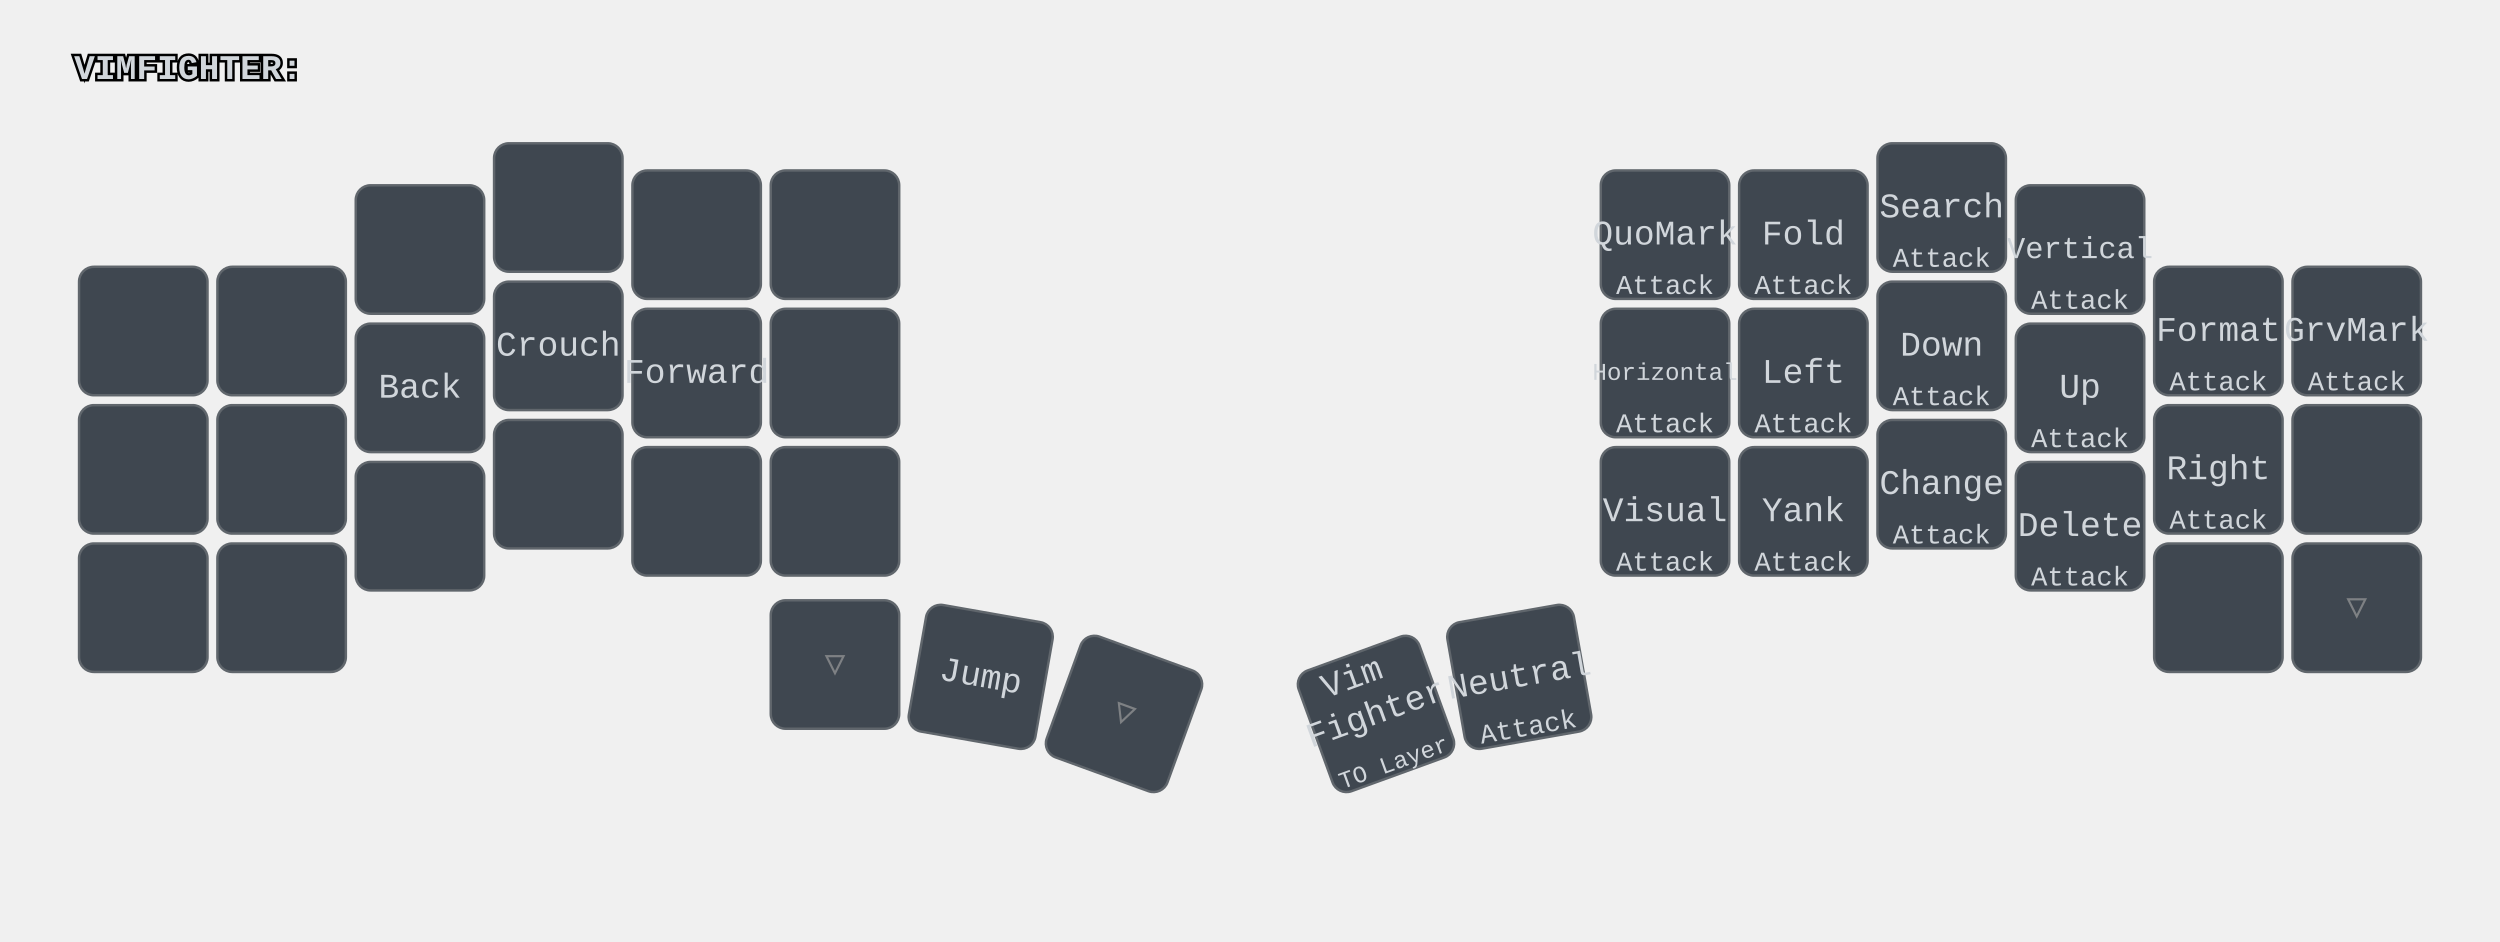
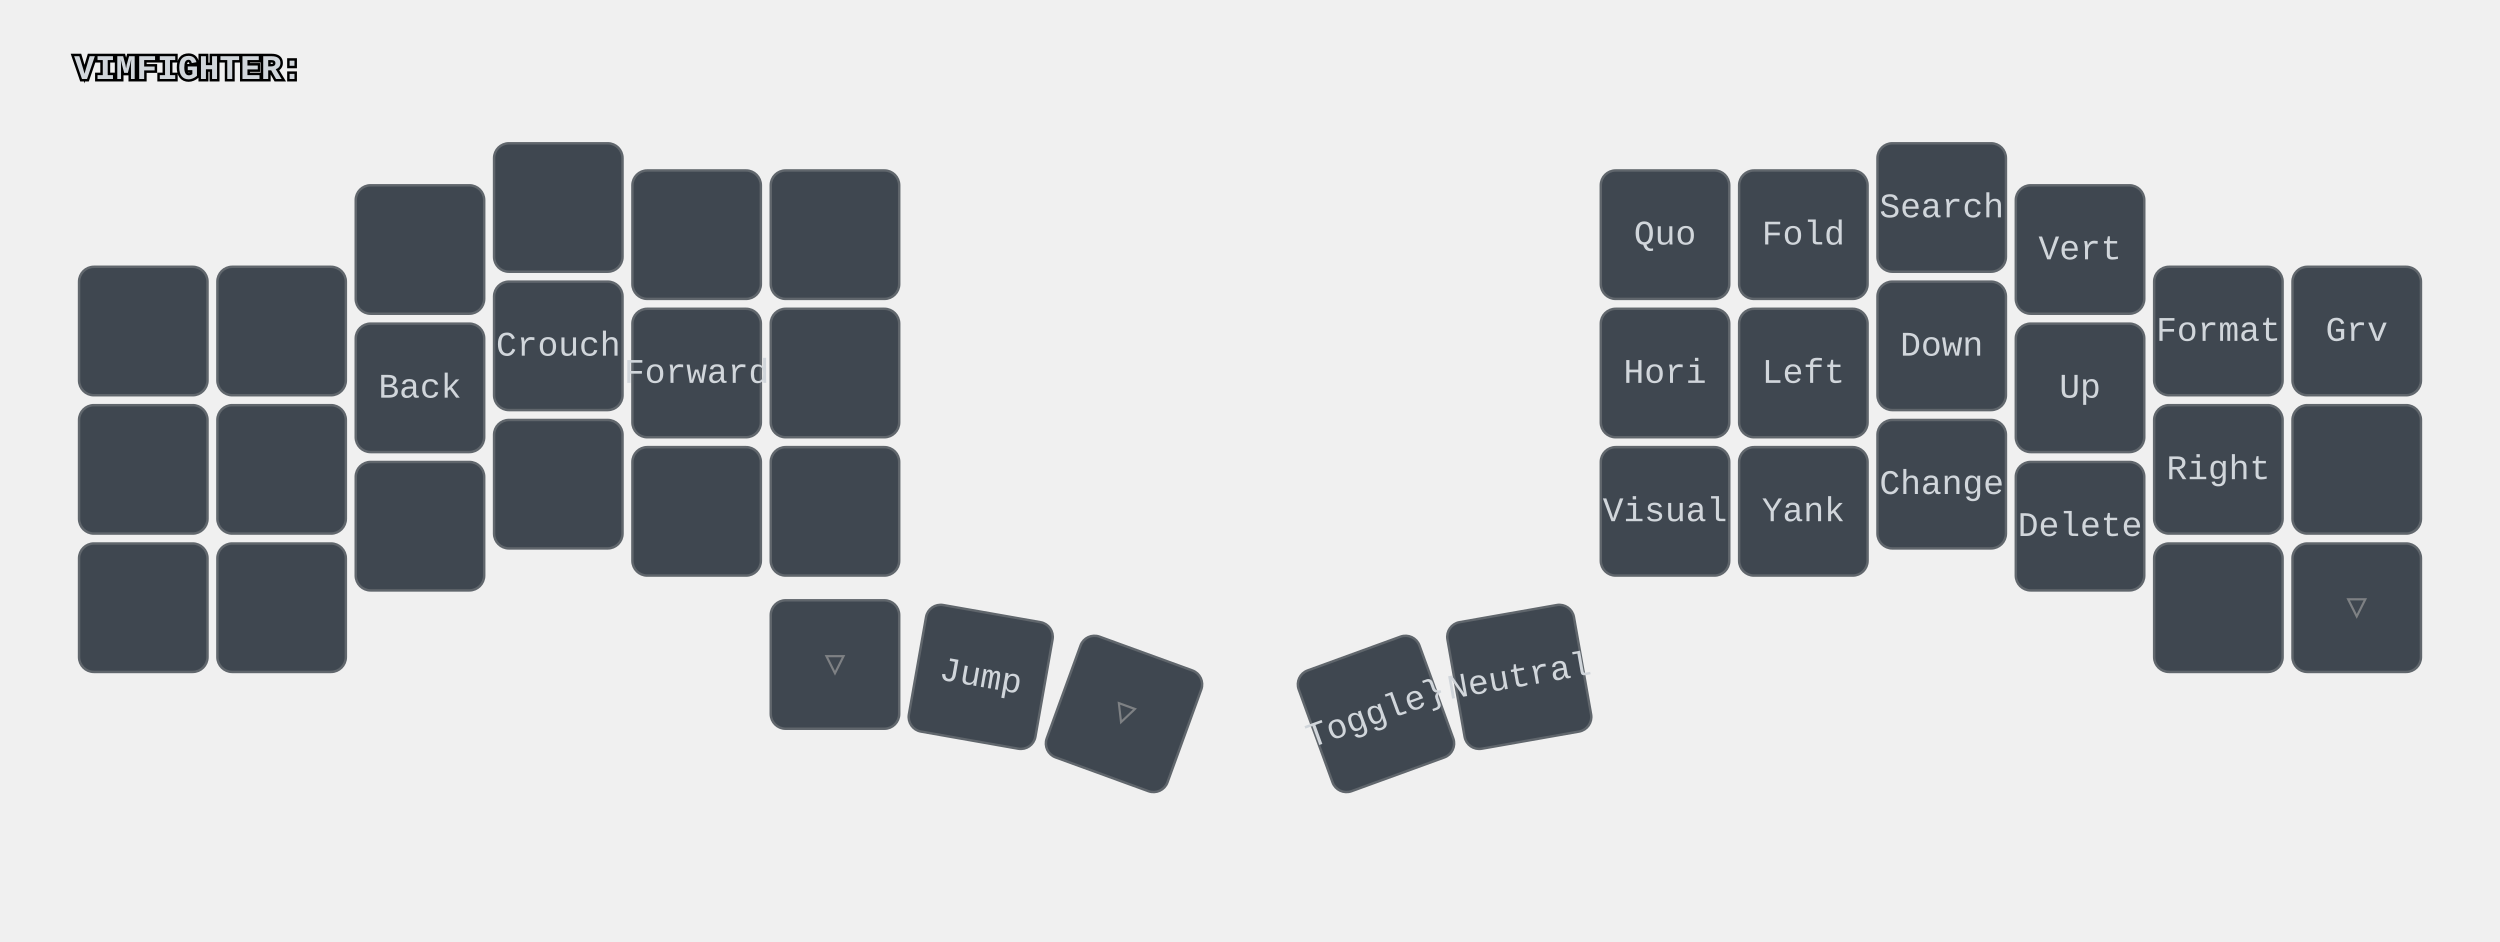
<svg xmlns="http://www.w3.org/2000/svg" width="1012" height="381" viewBox="0 0 1012 381" class="keymap">
  <defs>/* start glyphs */
<svg id="mdi:arrow-bottom-left">
      <svg id="mdi-arrow-bottom-left" viewBox="0 0 24 24">
        <path d="M19,6.41L17.59,5L7,15.59V9H5V19H15V17H8.41L19,6.41Z" />
      </svg>
    </svg>
    <svg id="mdi:arrow-bottom-right">
      <svg id="mdi-arrow-bottom-right" viewBox="0 0 24 24">
        <path d="M5,6.41L6.41,5L17,15.59V9H19V19H9V17H15.59L5,6.41Z" />
      </svg>
    </svg>
    <svg id="mdi:arrow-left">
      <svg id="mdi-arrow-left" viewBox="0 0 24 24">
        <path d="M20,11V13H8L13.5,18.5L12.08,19.92L4.16,12L12.08,4.08L13.5,5.5L8,11H20Z" />
      </svg>
    </svg>
    <svg id="mdi:arrow-right">
      <svg id="mdi-arrow-right" viewBox="0 0 24 24">
        <path d="M4,11V13H16L10.5,18.5L11.92,19.92L19.84,12L11.92,4.08L10.5,5.5L16,11H4Z" />
      </svg>
    </svg>
    <svg id="mdi:arrow-top-left">
      <svg id="mdi-arrow-top-left" viewBox="0 0 24 24">
        <path d="M19,17.59L17.59,19L7,8.41V15H5V5H15V7H8.41L19,17.59Z" />
      </svg>
    </svg>
    <svg id="mdi:arrow-top-right">
      <svg id="mdi-arrow-top-right" viewBox="0 0 24 24">
        <path d="M5,17.59L15.59,7H9V5H19V15H17V8.41L6.41,19L5,17.59Z" />
      </svg>
    </svg>
  </defs>/* end glyphs */
<style>/* inherit to force styles through use tags */
svg path {
    fill: inherit;
}

/* font and background color specifications */
svg.keymap {
    font-family: SFMono-Regular,Consolas,Liberation Mono,Menlo,monospace;
    font-size: 14px;
    font-kerning: normal;
    text-rendering: optimizeLegibility;
    fill: #24292e;
}

/* default key styling */
rect.key {
    fill: #f6f8fa;
    stroke: #c9cccf;
    stroke-width: 1;
}

/* default key side styling, only used is draw_key_sides is set */
rect.side {
    filter: brightness(90%);
}

/* color accent for combo boxes */
rect.combo, rect.combo-separate {
    fill: #cdf;
}

/* color accent for held keys */
rect.held, rect.combo.held {
    fill: #fdd;
}

/* color accent for ghost (optional) keys */
rect.ghost, rect.combo.ghost {
    stroke-dasharray: 4, 4;
    stroke-width: 2;
}

text {
    text-anchor: middle;
    dominant-baseline: middle;
}

/* styling for layer labels */
text.label {
    font-weight: bold;
    text-anchor: start;
    stroke: white;
    stroke-width: 2;
    paint-order: stroke;
}

/* styling for combo tap, and key hold/shifted label text */
text.combo, text.hold, text.shifted {
    font-size: 11px;
}

text.hold {
    text-anchor: middle;
    dominant-baseline: auto;
}

text.shifted {
    text-anchor: middle;
    dominant-baseline: hanging;
}

/* styling for hold/shifted label text in combo box */
text.combo.hold, text.combo.shifted {
    font-size: 8px;
}

/* lighter symbol for transparent keys */
text.trans {
    fill: #7b7e81;
}

/* styling for combo dendrons */
path.combo {
    stroke-width: 1;
    stroke: gray;
    fill: none;
}

/* Start Tabler Icons Cleanup */
/* cannot use height/width with glyphs */
.icon-tabler &gt; path {
    fill: inherit;
    stroke: inherit;
    stroke-width: 2;
}
/* hide tabler's default box */
.icon-tabler &gt; path[stroke="none"][fill="none"] {
    visibility: hidden;
}
/* End Tabler Icons Cleanup */

svg.keymap { fill: #d1d6db; }
rect.key { fill: #3f4750; }
rect.key, rect.combo { stroke: #60666c; }
rect.combo, rect.combo-separate { fill: #1f3d7a; }
rect.held, rect.combo.held { fill: #854747; }
text.label, text.footer { stroke: black; }
text.trans { fill: #7e8184; }
path.combo { stroke: #7f7f7f; }
</style>
  <g transform="translate(30, 0)" class="layer-VIMFIGHTER">
    <text x="0" y="28" class="label" id="VIMFIGHTER">VIMFIGHTER:</text>
    <g transform="translate(0, 56)">
      <g transform="translate(28, 78)" class="key keypos-0">
        <rect rx="6" ry="6" x="-26" y="-26" width="52" height="52" class="key" />
      </g>
      <g transform="translate(84, 78)" class="key keypos-1">
        <rect rx="6" ry="6" x="-26" y="-26" width="52" height="52" class="key" />
      </g>
      <g transform="translate(140, 45)" class="key keypos-2">
        <rect rx="6" ry="6" x="-26" y="-26" width="52" height="52" class="key" />
      </g>
      <g transform="translate(196, 28)" class="key keypos-3">
        <rect rx="6" ry="6" x="-26" y="-26" width="52" height="52" class="key" />
      </g>
      <g transform="translate(252, 39)" class="key keypos-4">
        <rect rx="6" ry="6" x="-26" y="-26" width="52" height="52" class="key" />
      </g>
      <g transform="translate(308, 39)" class="key keypos-5">
        <rect rx="6" ry="6" x="-26" y="-26" width="52" height="52" class="key" />
      </g>
      <g transform="translate(644, 39)" class="key keypos-6">
        <rect rx="6" ry="6" x="-26" y="-26" width="52" height="52" class="key" />
-         <text x="0" y="0" class="key tap">QuoMark</text>
-         <text x="0" y="24" class="key hold">Attack</text>
+         <text x="0" y="0" class="key tap">Quo</text>
      </g>
      <g transform="translate(700, 39)" class="key keypos-7">
        <rect rx="6" ry="6" x="-26" y="-26" width="52" height="52" class="key" />
        <text x="0" y="0" class="key tap">Fold</text>
-         <text x="0" y="24" class="key hold">Attack</text>
      </g>
      <g transform="translate(756, 28)" class="key keypos-8">
        <rect rx="6" ry="6" x="-26" y="-26" width="52" height="52" class="key" />
        <text x="0" y="0" class="key tap">Search</text>
-         <text x="0" y="24" class="key hold">Attack</text>
      </g>
      <g transform="translate(812, 45)" class="key keypos-9">
        <rect rx="6" ry="6" x="-26" y="-26" width="52" height="52" class="key" />
-         <text x="0" y="0" class="key tap">
-           <tspan style="font-size: 88%">Vertical</tspan>
-         </text>
-         <text x="0" y="24" class="key hold">Attack</text>
+         <text x="0" y="0" class="key tap">Vert</text>
      </g>
      <g transform="translate(868, 78)" class="key keypos-10">
        <rect rx="6" ry="6" x="-26" y="-26" width="52" height="52" class="key" />
        <text x="0" y="0" class="key tap">Format</text>
-         <text x="0" y="24" class="key hold">Attack</text>
      </g>
      <g transform="translate(924, 78)" class="key keypos-11">
        <rect rx="6" ry="6" x="-26" y="-26" width="52" height="52" class="key" />
-         <text x="0" y="0" class="key tap">GrvMark</text>
-         <text x="0" y="24" class="key hold">Attack</text>
+         <text x="0" y="0" class="key tap">Grv</text>
      </g>
      <g transform="translate(28, 134)" class="key keypos-12">
        <rect rx="6" ry="6" x="-26" y="-26" width="52" height="52" class="key" />
      </g>
      <g transform="translate(84, 134)" class="key keypos-13">
        <rect rx="6" ry="6" x="-26" y="-26" width="52" height="52" class="key" />
      </g>
      <g transform="translate(140, 101)" class="key keypos-14">
        <rect rx="6" ry="6" x="-26" y="-26" width="52" height="52" class="key" />
        <text x="0" y="0" class="key tap">Back</text>
      </g>
      <g transform="translate(196, 84)" class="key keypos-15">
        <rect rx="6" ry="6" x="-26" y="-26" width="52" height="52" class="key" />
        <text x="0" y="0" class="key tap">Crouch</text>
      </g>
      <g transform="translate(252, 95)" class="key keypos-16">
        <rect rx="6" ry="6" x="-26" y="-26" width="52" height="52" class="key" />
        <text x="0" y="0" class="key tap">Forward</text>
      </g>
      <g transform="translate(308, 95)" class="key keypos-17">
        <rect rx="6" ry="6" x="-26" y="-26" width="52" height="52" class="key" />
      </g>
      <g transform="translate(644, 95)" class="key keypos-18">
        <rect rx="6" ry="6" x="-26" y="-26" width="52" height="52" class="key" />
-         <text x="0" y="0" class="key tap">
-           <tspan style="font-size: 70%">Horizontal</tspan>
-         </text>
-         <text x="0" y="24" class="key hold">Attack</text>
+         <text x="0" y="0" class="key tap">Hori</text>
      </g>
      <g transform="translate(700, 95)" class="key keypos-19">
        <rect rx="6" ry="6" x="-26" y="-26" width="52" height="52" class="key" />
        <text x="0" y="0" class="key tap">Left</text>
-         <text x="0" y="24" class="key hold">Attack</text>
      </g>
      <g transform="translate(756, 84)" class="key keypos-20">
        <rect rx="6" ry="6" x="-26" y="-26" width="52" height="52" class="key" />
        <text x="0" y="0" class="key tap">Down</text>
-         <text x="0" y="24" class="key hold">Attack</text>
      </g>
      <g transform="translate(812, 101)" class="key keypos-21">
        <rect rx="6" ry="6" x="-26" y="-26" width="52" height="52" class="key" />
        <text x="0" y="0" class="key tap">Up</text>
-         <text x="0" y="24" class="key hold">Attack</text>
      </g>
      <g transform="translate(868, 134)" class="key keypos-22">
        <rect rx="6" ry="6" x="-26" y="-26" width="52" height="52" class="key" />
        <text x="0" y="0" class="key tap">Right</text>
-         <text x="0" y="24" class="key hold">Attack</text>
      </g>
      <g transform="translate(924, 134)" class="key keypos-23">
        <rect rx="6" ry="6" x="-26" y="-26" width="52" height="52" class="key" />
      </g>
      <g transform="translate(28, 190)" class="key keypos-24">
        <rect rx="6" ry="6" x="-26" y="-26" width="52" height="52" class="key" />
      </g>
      <g transform="translate(84, 190)" class="key keypos-25">
        <rect rx="6" ry="6" x="-26" y="-26" width="52" height="52" class="key" />
      </g>
      <g transform="translate(140, 157)" class="key keypos-26">
        <rect rx="6" ry="6" x="-26" y="-26" width="52" height="52" class="key" />
      </g>
      <g transform="translate(196, 140)" class="key keypos-27">
        <rect rx="6" ry="6" x="-26" y="-26" width="52" height="52" class="key" />
      </g>
      <g transform="translate(252, 151)" class="key keypos-28">
        <rect rx="6" ry="6" x="-26" y="-26" width="52" height="52" class="key" />
      </g>
      <g transform="translate(308, 151)" class="key keypos-29">
        <rect rx="6" ry="6" x="-26" y="-26" width="52" height="52" class="key" />
      </g>
      <g transform="translate(644, 151)" class="key keypos-30">
        <rect rx="6" ry="6" x="-26" y="-26" width="52" height="52" class="key" />
        <text x="0" y="0" class="key tap">Visual</text>
-         <text x="0" y="24" class="key hold">Attack</text>
      </g>
      <g transform="translate(700, 151)" class="key keypos-31">
        <rect rx="6" ry="6" x="-26" y="-26" width="52" height="52" class="key" />
        <text x="0" y="0" class="key tap">Yank</text>
-         <text x="0" y="24" class="key hold">Attack</text>
      </g>
      <g transform="translate(756, 140)" class="key keypos-32">
        <rect rx="6" ry="6" x="-26" y="-26" width="52" height="52" class="key" />
        <text x="0" y="0" class="key tap">Change</text>
-         <text x="0" y="24" class="key hold">Attack</text>
      </g>
      <g transform="translate(812, 157)" class="key keypos-33">
        <rect rx="6" ry="6" x="-26" y="-26" width="52" height="52" class="key" />
        <text x="0" y="0" class="key tap">Delete</text>
-         <text x="0" y="24" class="key hold">Attack</text>
      </g>
      <g transform="translate(868, 190)" class="key keypos-34">
        <rect rx="6" ry="6" x="-26" y="-26" width="52" height="52" class="key" />
      </g>
      <g transform="translate(924, 190)" class="key trans keypos-35">
        <rect rx="6" ry="6" x="-26" y="-26" width="52" height="52" class="key trans" />
        <text x="0" y="0" class="key trans tap">▽</text>
      </g>
      <g transform="translate(308, 213)" class="key trans keypos-36">
        <rect rx="6" ry="6" x="-26" y="-26" width="52" height="52" class="key trans" />
        <text x="0" y="0" class="key trans tap">▽</text>
      </g>
      <g transform="translate(367, 218) rotate(10.0)" class="key keypos-37">
        <rect rx="6" ry="6" x="-26" y="-26" width="52" height="52" class="key" />
        <text x="0" y="0" class="key tap">Jump</text>
      </g>
      <g transform="translate(425, 233) rotate(20.0)" class="key trans keypos-38">
        <rect rx="6" ry="6" x="-26" y="-26" width="52" height="52" class="key trans" />
        <text x="0" y="0" class="key trans tap">▽</text>
      </g>
      <g transform="translate(527, 233) rotate(-20.0)" class="key keypos-39">
        <rect rx="6" ry="6" x="-26" y="-26" width="52" height="52" class="key" />
-         <text x="0" y="0" class="key tap">
-           <tspan x="0" dy="-1.2em">Vim</tspan>
-           <tspan x="0" dy="1.2em">Fighter</tspan>
-         </text>
-         <text x="0" y="24" class="key hold">
-           <tspan style="font-size: 88%">TO Layer</tspan>
-         </text>
+         <text x="0" y="0" class="key tap">Toggle}</text>
      </g>
      <g transform="translate(585, 218) rotate(-10.0)" class="key keypos-40">
        <rect rx="6" ry="6" x="-26" y="-26" width="52" height="52" class="key" />
        <text x="0" y="0" class="key tap">Neutral</text>
-         <text x="0" y="24" class="key hold">Attack</text>
      </g>
    </g>
  </g>
</svg>
